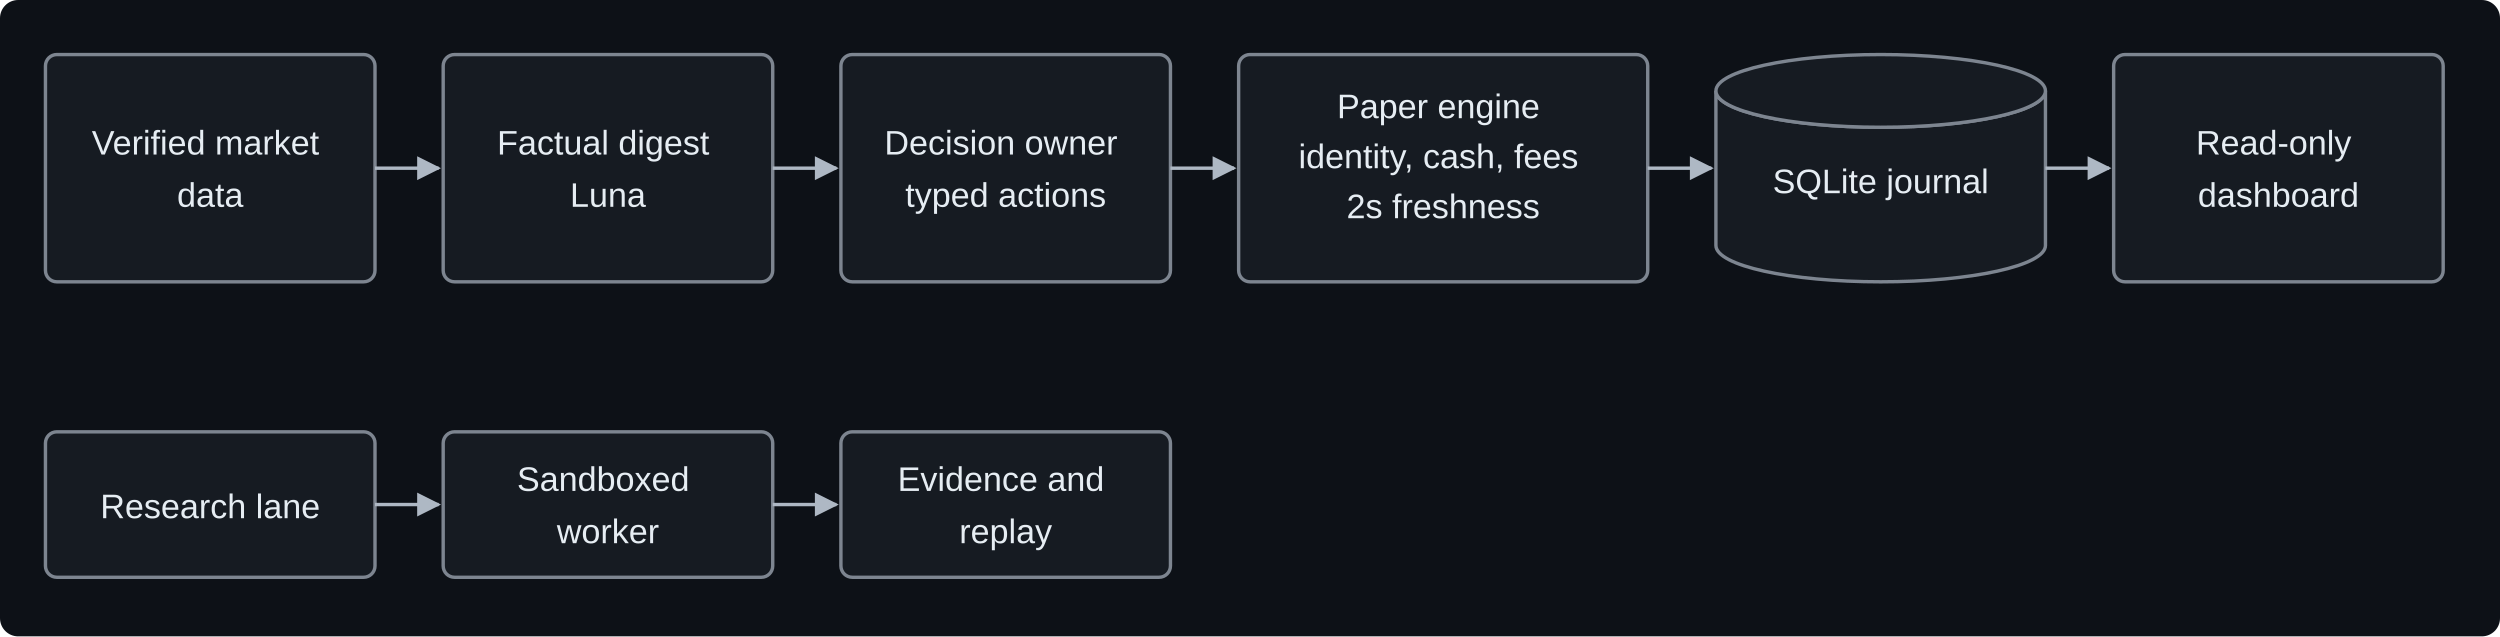
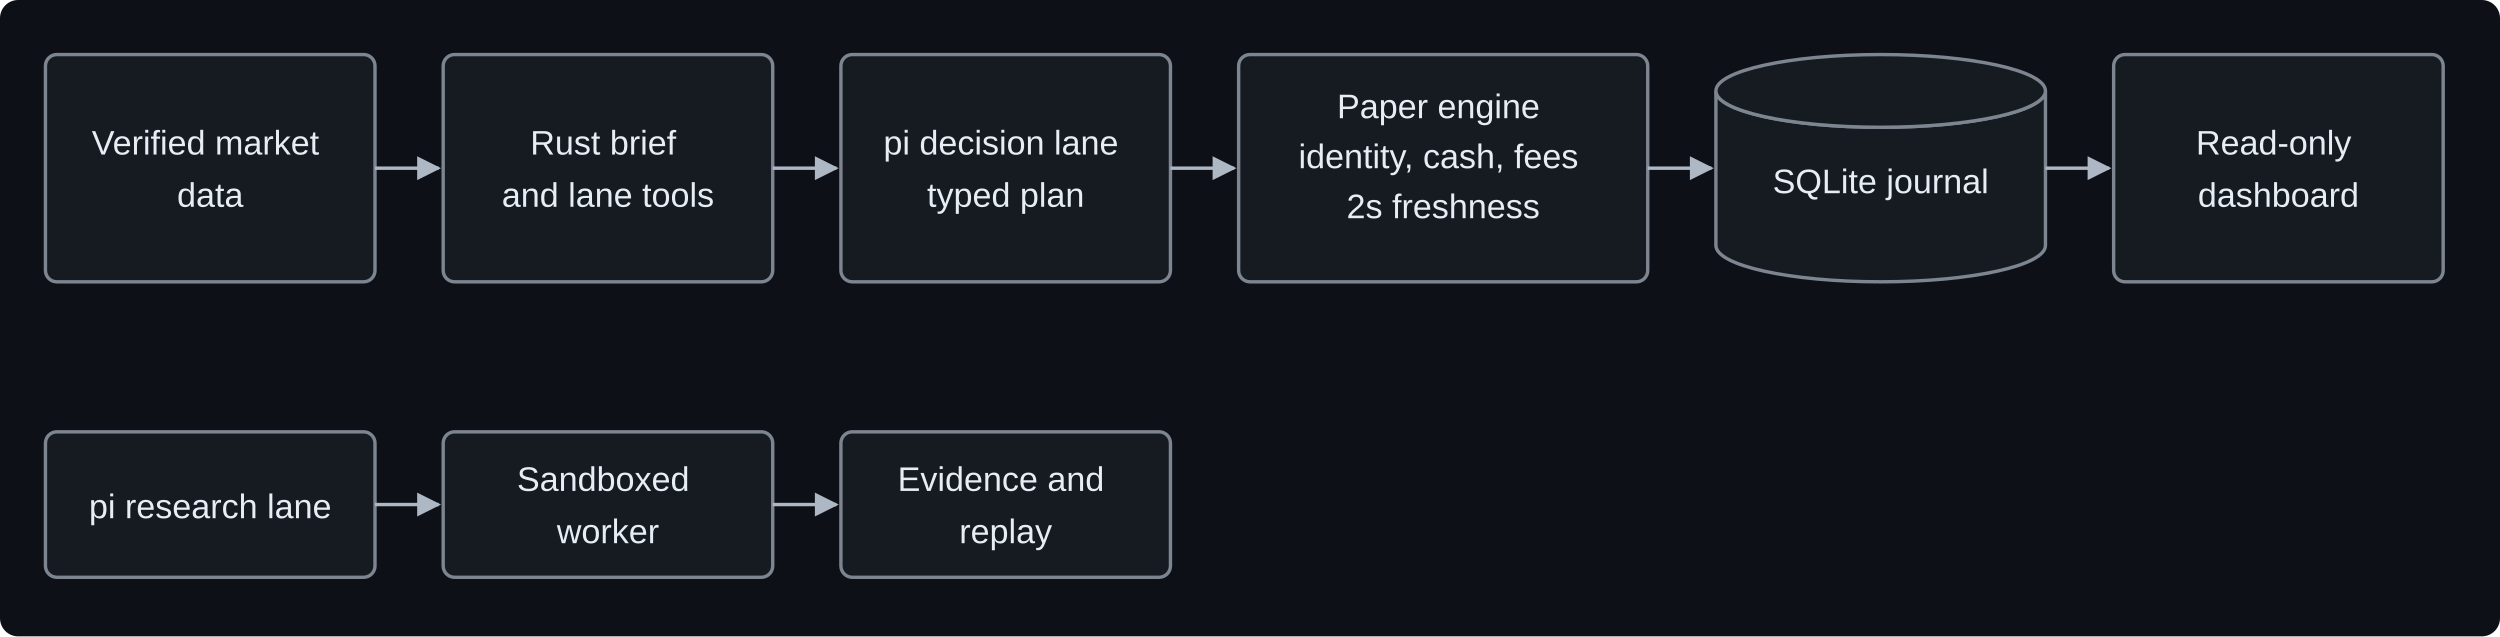
<svg xmlns="http://www.w3.org/2000/svg" viewBox="0 0 1100 280" role="img" aria-labelledby="title description">
  <defs>
    <marker id="arrow" viewBox="0 0 10 10" refX="9" refY="5" markerWidth="7" markerHeight="7" orient="auto-start-reverse">
      <path d="M0 0 10 5 0 10Z" fill="#aeb8c4" />
    </marker>
    <style>
      .box { fill: #161b22; stroke: #7d8590; stroke-width: 1.5; }
      .label { fill: #e6edf3; font: 15px Arial, sans-serif; text-anchor: middle; }
      .flow { fill: none; stroke: #aeb8c4; stroke-width: 1.5; marker-end: url(#arrow); }
    </style>
  </defs>
  <rect width="1100" height="280" rx="8" fill="#0d1117" />
  <g class="box">
    <rect x="20" y="24" width="145" height="100" rx="5" />
    <rect x="195" y="24" width="145" height="100" rx="5" />
    <rect x="370" y="24" width="145" height="100" rx="5" />
    <rect x="545" y="24" width="180" height="100" rx="5" />
    <path d="M755 40 A72.5 16 0 0 0 900 40 V108 A72.5 16 0 0 1 755 108 Z" />
    <ellipse cx="827.5" cy="40" rx="72.5" ry="16" />
    <rect x="930" y="24" width="145" height="100" rx="5" />
    <rect x="20" y="190" width="145" height="64" rx="5" />
    <rect x="195" y="190" width="145" height="64" rx="5" />
    <rect x="370" y="190" width="145" height="64" rx="5" />
  </g>
  <g class="label">
    <text x="92.5" y="68">
      <tspan x="92.5">Verified market</tspan>
      <tspan x="92.5" dy="23">data</tspan>
    </text>
    <text x="267.5" y="68">
-       <tspan x="267.5">Factual digest</tspan>
-       <tspan x="267.5" dy="23">Luna</tspan>
+       <tspan x="267.5">Rust brief</tspan>
+       <tspan x="267.5" dy="23">and lane tools</tspan>
    </text>
    <text x="442.5" y="68">
-       <tspan x="442.5">Decision owner</tspan>
-       <tspan x="442.5" dy="23">typed actions</tspan>
+       <tspan x="442.5">pi decision lane</tspan>
+       <tspan x="442.5" dy="23">typed plan</tspan>
    </text>
    <text x="635" y="52">
      <tspan x="635">Paper engine</tspan>
      <tspan x="635" dy="22">identity, cash, fees</tspan>
      <tspan x="635" dy="22">2s freshness</tspan>
    </text>
    <text x="827.5" y="85">SQLite journal</text>
    <text x="1002.5" y="68">
      <tspan x="1002.5">Read-only</tspan>
      <tspan x="1002.5" dy="23">dashboard</tspan>
    </text>
-     <text x="92.5" y="228">Research lane</text>
+     <text x="92.5" y="228">pi research lane</text>
    <text x="267.5" y="216">
      <tspan x="267.5">Sandboxed</tspan>
      <tspan x="267.5" dy="23">worker</tspan>
    </text>
    <text x="442.5" y="216">
      <tspan x="442.5">Evidence and</tspan>
      <tspan x="442.5" dy="23">replay</tspan>
    </text>
  </g>
  <g class="flow">
    <path d="M165 74H193" />
    <path d="M340 74H368" />
    <path d="M515 74H543" />
    <path d="M725 74H753" />
    <path d="M900 74H928" />
    <path d="M165 222H193" />
    <path d="M340 222H368" />
  </g>
</svg>
